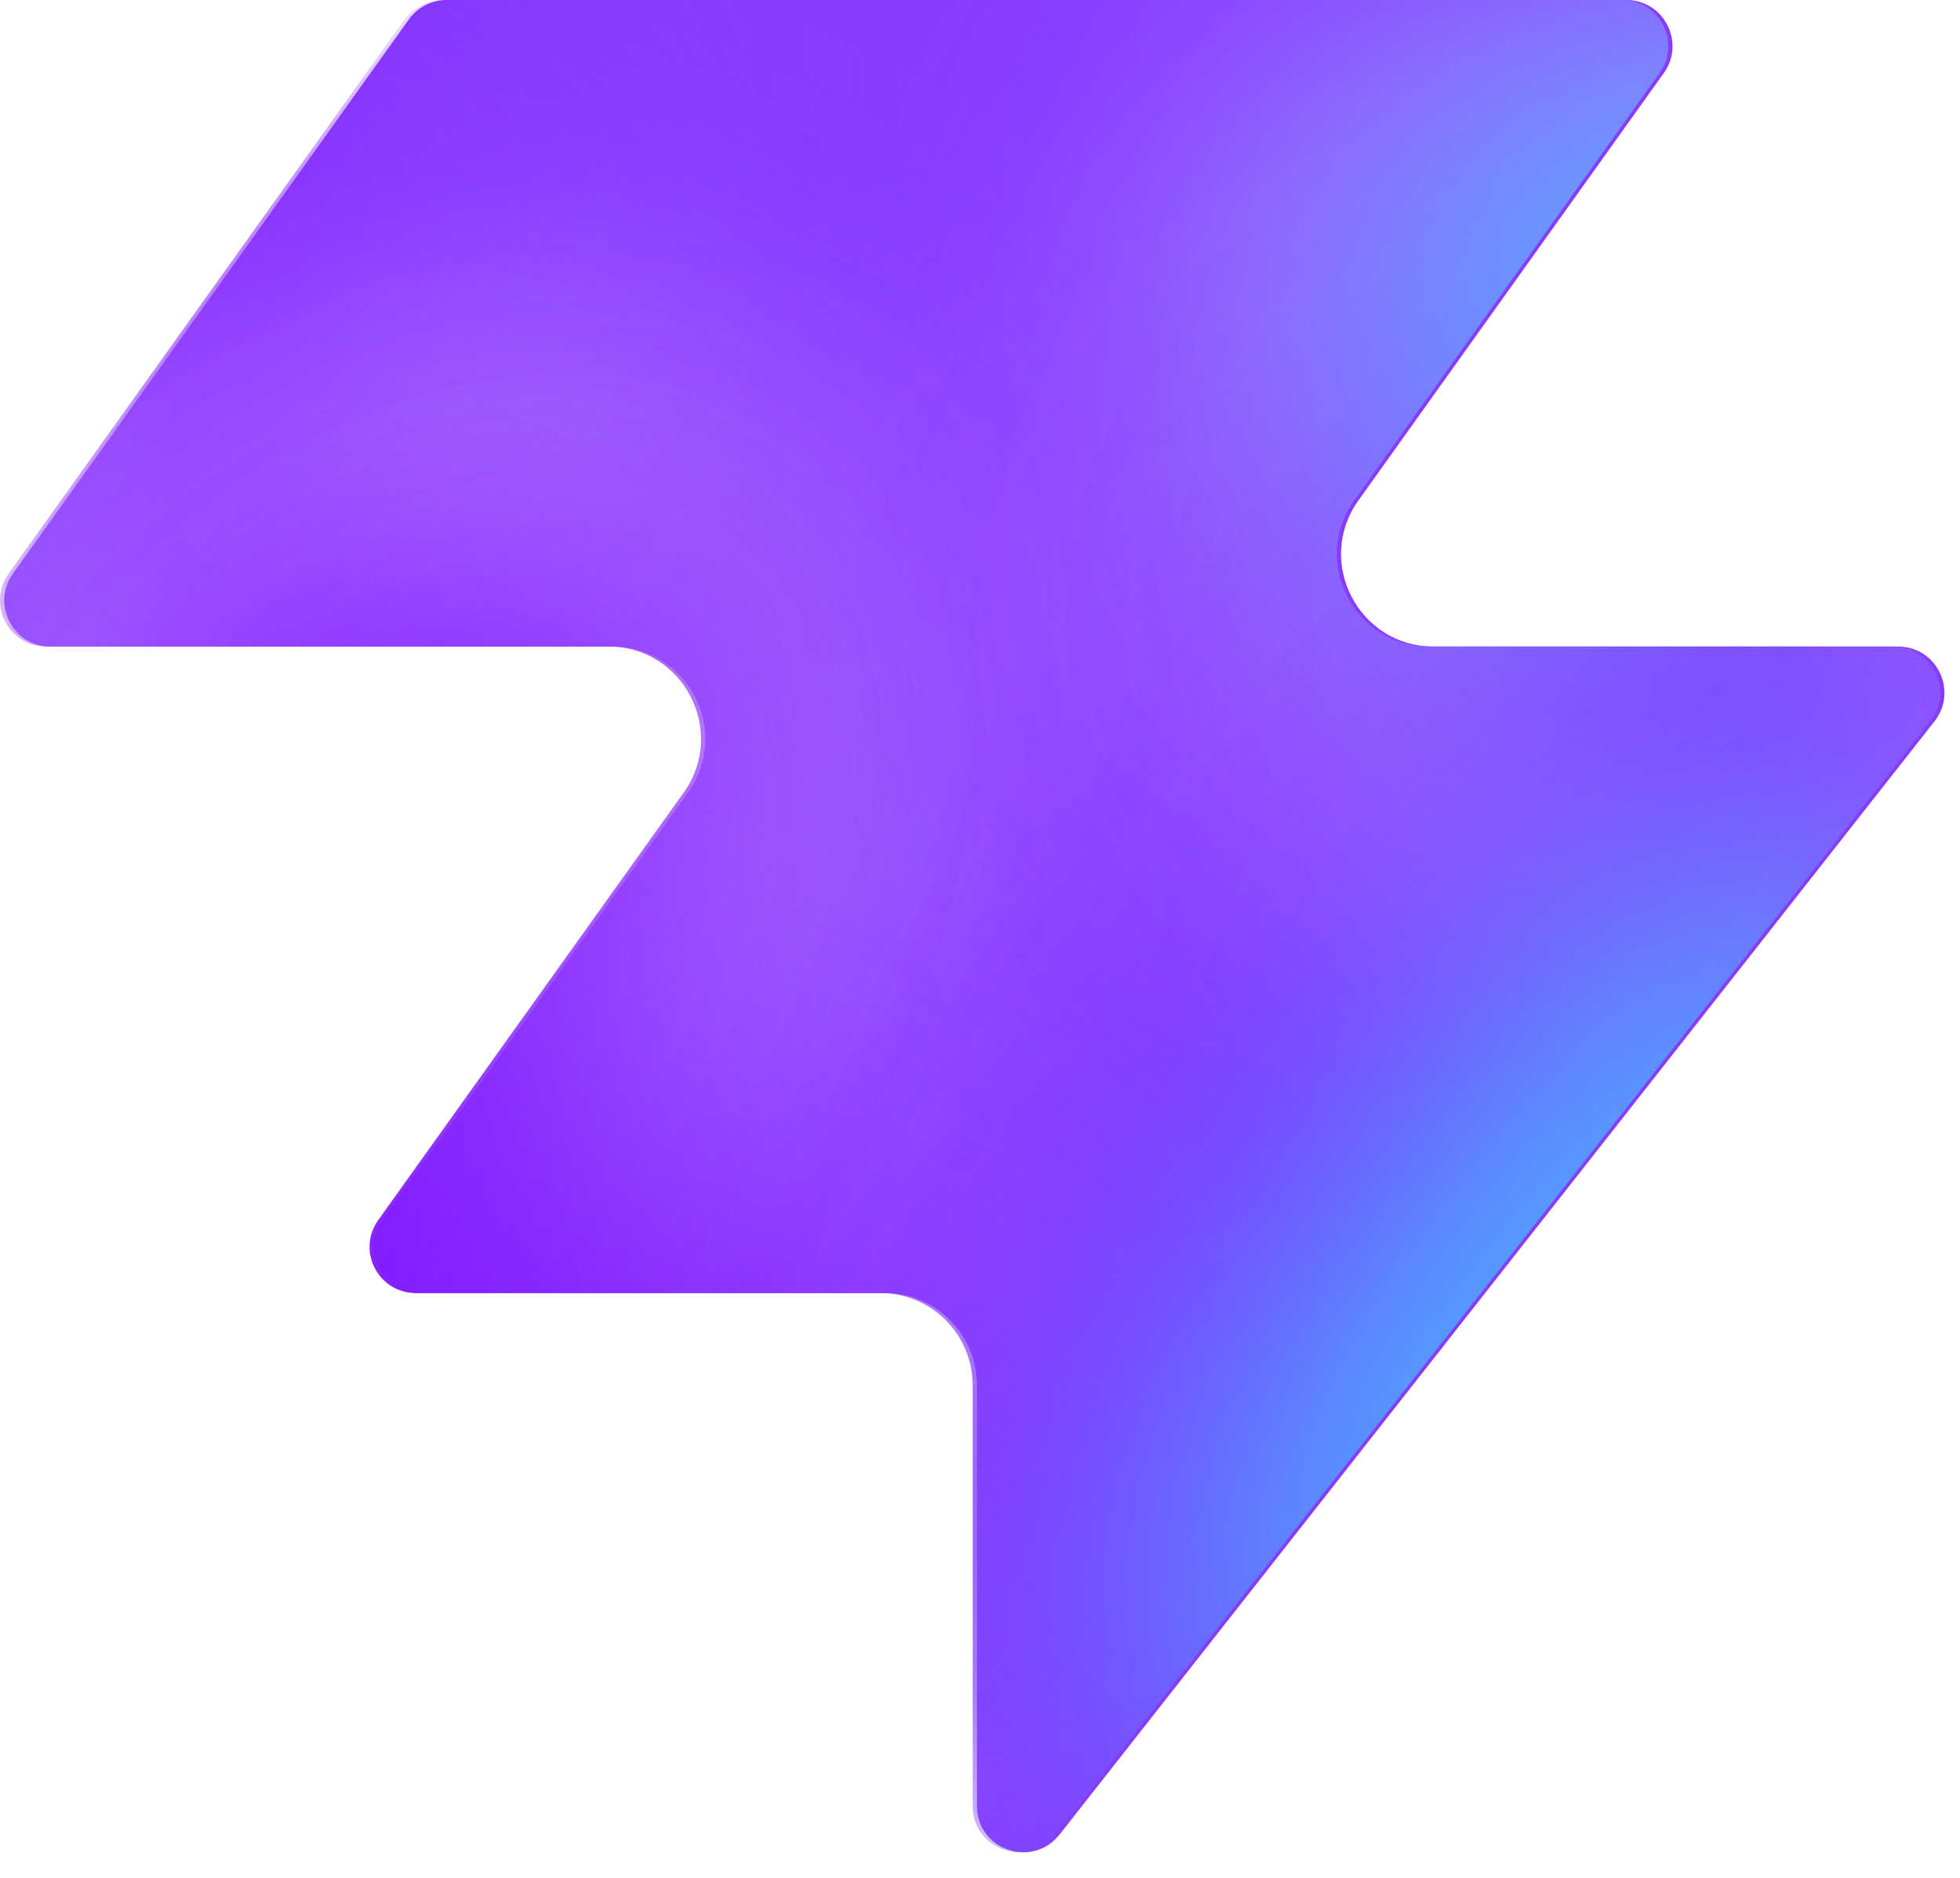
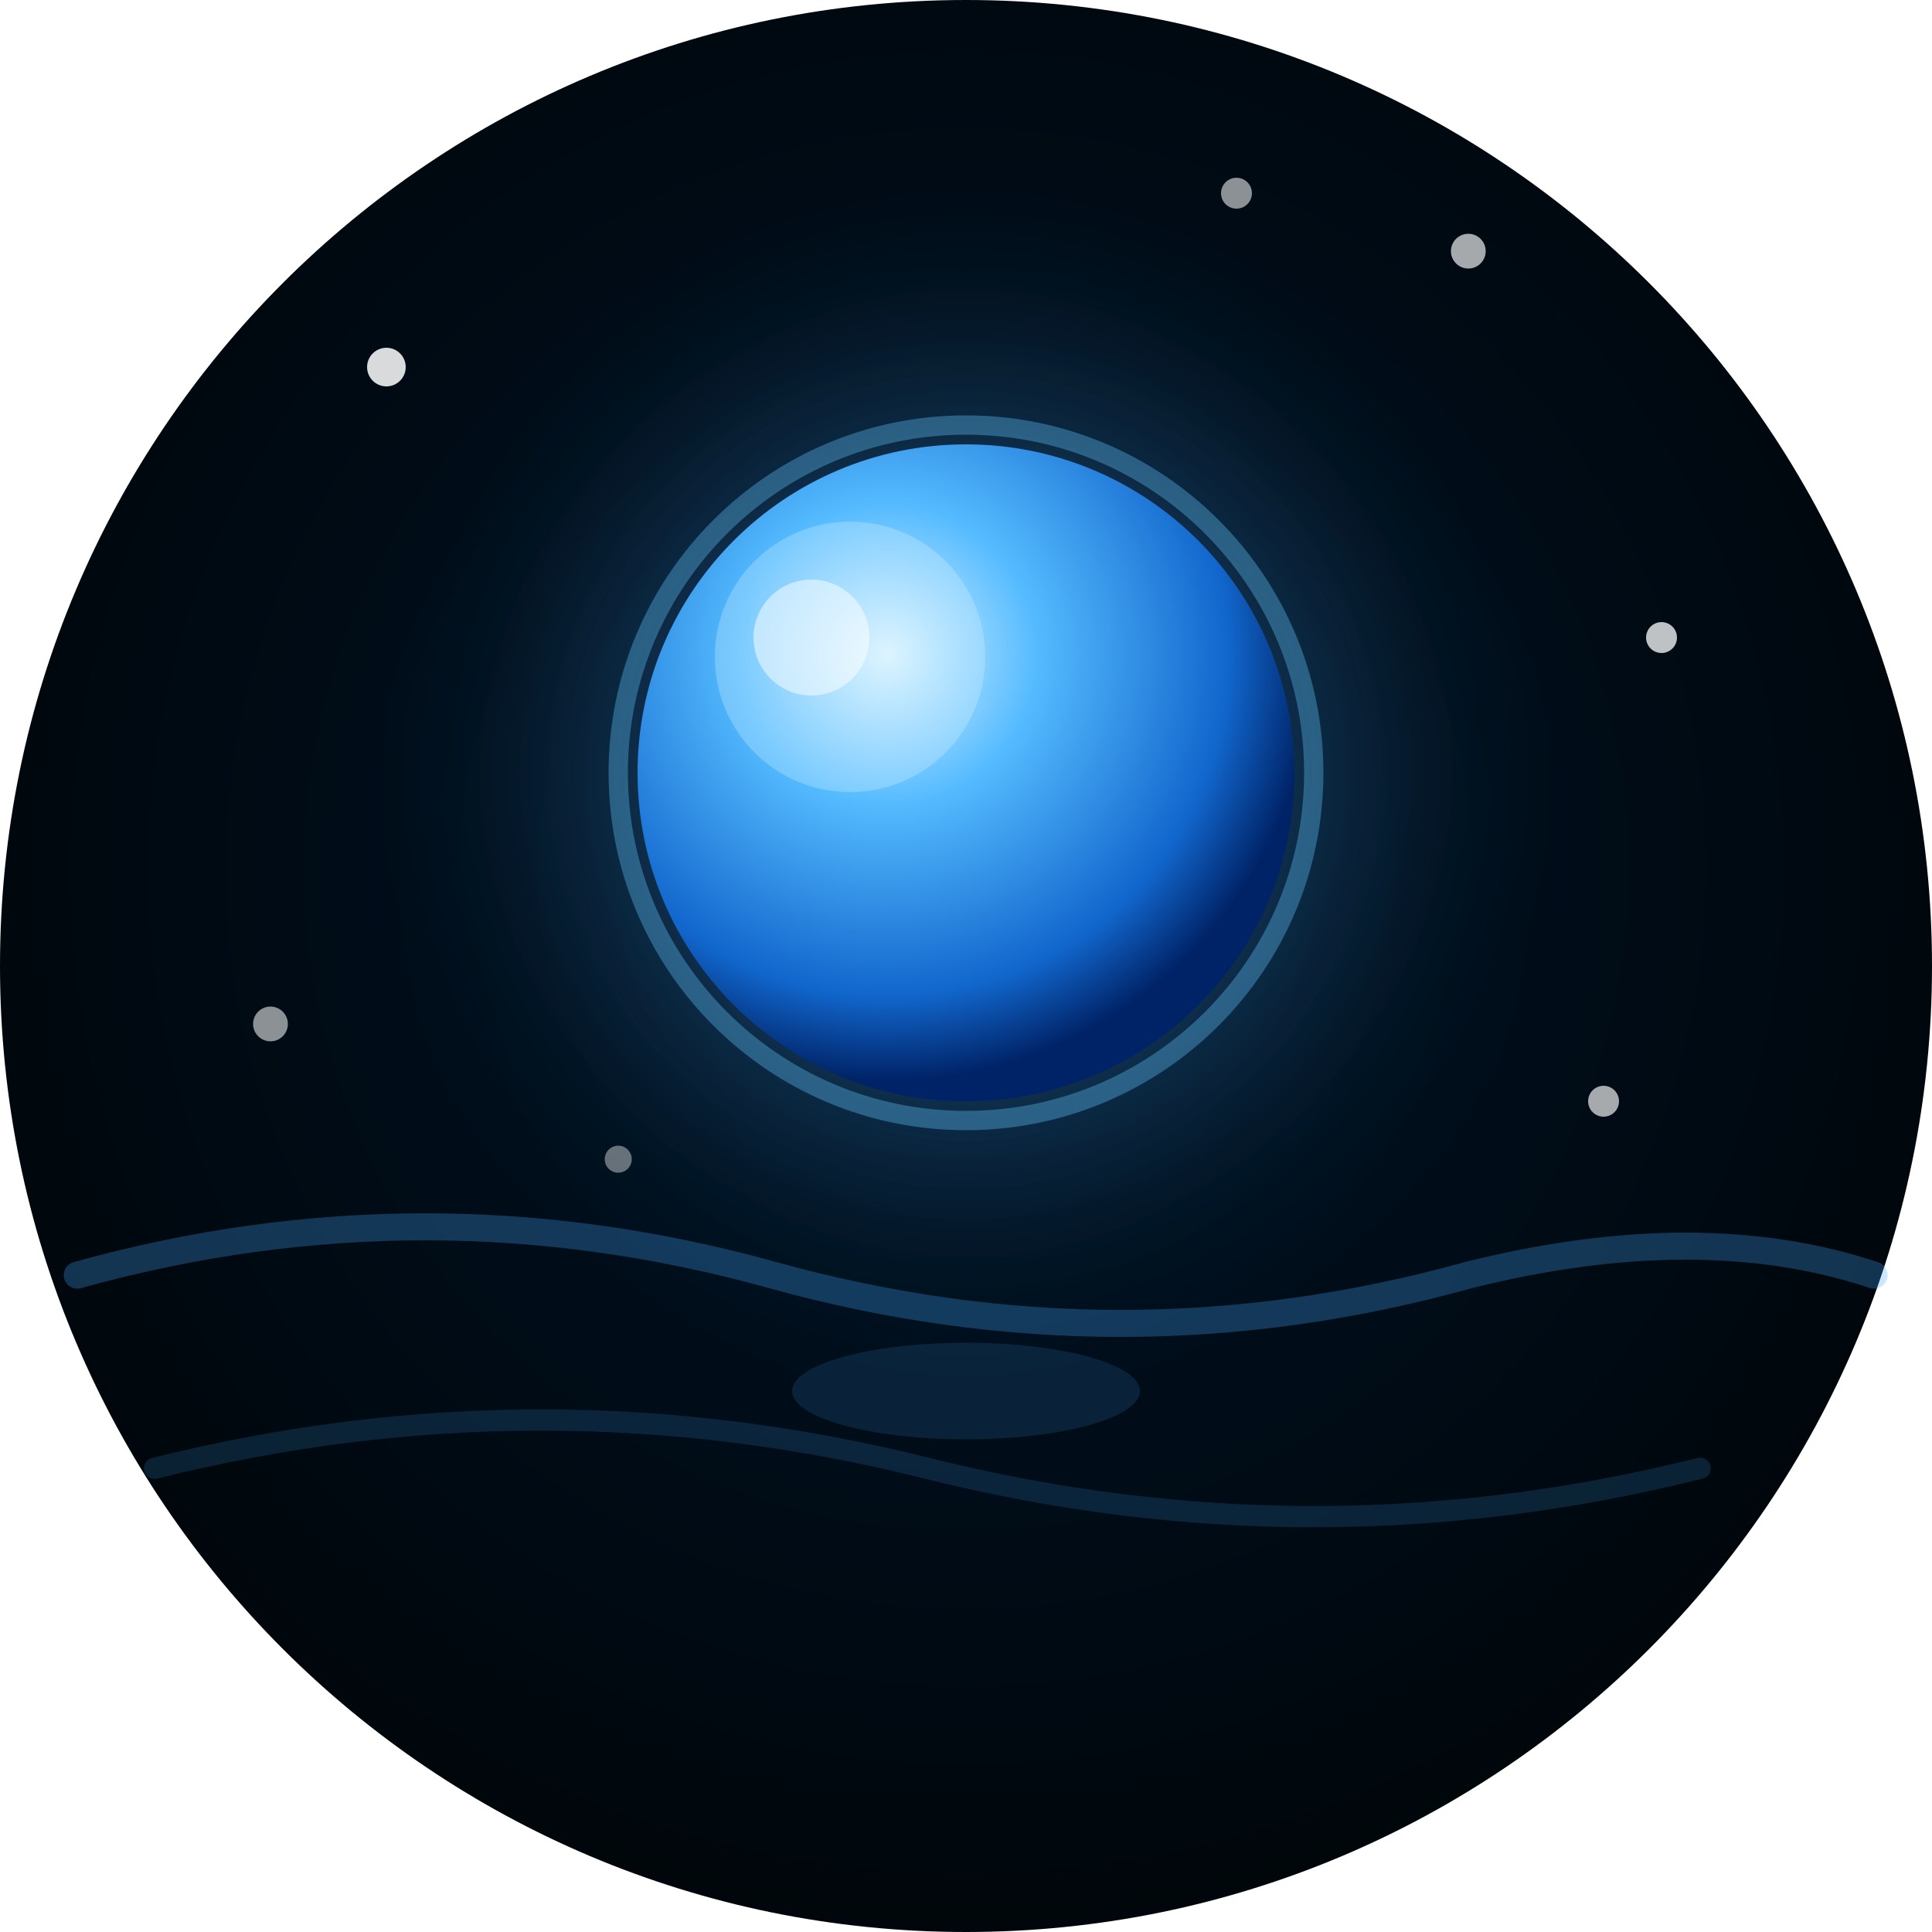
- <svg xmlns="http://www.w3.org/2000/svg" width="48" height="46" fill="none" viewBox="0 0 48 46">
-   <path fill="#863bff" d="M25.946 44.938c-.664.845-2.021.375-2.021-.698V33.937a2.26 2.26 0 0 0-2.262-2.262H10.287c-.92 0-1.456-1.04-.92-1.788l7.48-10.471c1.07-1.497 0-3.578-1.842-3.578H1.237c-.92 0-1.456-1.04-.92-1.788L10.013.474c.214-.297.556-.474.92-.474h28.894c.92 0 1.456 1.04.92 1.788l-7.48 10.471c-1.07 1.498 0 3.579 1.842 3.579h11.377c.943 0 1.473 1.088.89 1.83L25.947 44.94z" style="fill:#863bff;fill:color(display-p3 .525 .23 1);fill-opacity:1" />
-   <mask id="a" width="48" height="46" x="0" y="0" maskUnits="userSpaceOnUse" style="mask-type:alpha">
-     <path fill="#000" d="M25.842 44.938c-.664.844-2.021.375-2.021-.698V33.937a2.26 2.26 0 0 0-2.262-2.262H10.183c-.92 0-1.456-1.04-.92-1.788l7.48-10.471c1.07-1.498 0-3.579-1.842-3.579H1.133c-.92 0-1.456-1.04-.92-1.787L9.91.473c.214-.297.556-.474.92-.474h28.894c.92 0 1.456 1.04.92 1.788l-7.48 10.471c-1.07 1.498 0 3.578 1.842 3.578h11.377c.943 0 1.473 1.088.89 1.832L25.843 44.94z" style="fill:#000;fill-opacity:1" />
-   </mask>
-   <g mask="url(#a)">
-     <g filter="url(#b)">
-       <ellipse cx="5.508" cy="14.704" fill="#ede6ff" rx="5.508" ry="14.704" style="fill:#ede6ff;fill:color(display-p3 .927 .903 1);fill-opacity:1" transform="matrix(.00324 1 1 -.00324 -4.47 31.516)" />
-     </g>
-     <g filter="url(#c)">
-       <ellipse cx="10.399" cy="29.851" fill="#ede6ff" rx="10.399" ry="29.851" style="fill:#ede6ff;fill:color(display-p3 .927 .903 1);fill-opacity:1" transform="matrix(.00324 1 1 -.00324 -39.328 7.883)" />
-     </g>
-     <g filter="url(#d)">
-       <ellipse cx="5.508" cy="30.487" fill="#7e14ff" rx="5.508" ry="30.487" style="fill:#7e14ff;fill:color(display-p3 .492 .077 1);fill-opacity:1" transform="rotate(89.814 -25.913 -14.639)scale(1 -1)" />
-     </g>
-     <g filter="url(#e)">
-       <ellipse cx="5.508" cy="30.599" fill="#7e14ff" rx="5.508" ry="30.599" style="fill:#7e14ff;fill:color(display-p3 .492 .077 1);fill-opacity:1" transform="rotate(89.814 -32.644 -3.334)scale(1 -1)" />
-     </g>
-     <g filter="url(#f)">
-       <ellipse cx="5.508" cy="30.599" fill="#7e14ff" rx="5.508" ry="30.599" style="fill:#7e14ff;fill:color(display-p3 .492 .077 1);fill-opacity:1" transform="matrix(.00324 1 1 -.00324 -34.34 30.47)" />
-     </g>
-     <g filter="url(#g)">
-       <ellipse cx="14.072" cy="22.078" fill="#ede6ff" rx="14.072" ry="22.078" style="fill:#ede6ff;fill:color(display-p3 .927 .903 1);fill-opacity:1" transform="rotate(93.35 24.506 48.493)scale(-1 1)" />
-     </g>
-     <g filter="url(#h)">
-       <ellipse cx="3.47" cy="21.501" fill="#7e14ff" rx="3.47" ry="21.501" style="fill:#7e14ff;fill:color(display-p3 .492 .077 1);fill-opacity:1" transform="rotate(89.009 28.708 47.59)scale(-1 1)" />
-     </g>
-     <g filter="url(#i)">
-       <ellipse cx="3.47" cy="21.501" fill="#7e14ff" rx="3.47" ry="21.501" style="fill:#7e14ff;fill:color(display-p3 .492 .077 1);fill-opacity:1" transform="rotate(89.009 28.708 47.59)scale(-1 1)" />
-     </g>
-     <g filter="url(#j)">
-       <ellipse cx=".387" cy="8.972" fill="#7e14ff" rx="4.407" ry="29.108" style="fill:#7e14ff;fill:color(display-p3 .492 .077 1);fill-opacity:1" transform="rotate(39.51 .387 8.972)" />
-     </g>
-     <g filter="url(#k)">
-       <ellipse cx="47.523" cy="-6.092" fill="#7e14ff" rx="4.407" ry="29.108" style="fill:#7e14ff;fill:color(display-p3 .492 .077 1);fill-opacity:1" transform="rotate(37.892 47.523 -6.092)" />
-     </g>
-     <g filter="url(#l)">
-       <ellipse cx="41.412" cy="6.333" fill="#47bfff" rx="5.971" ry="9.665" style="fill:#47bfff;fill:color(display-p3 .28 .748 1);fill-opacity:1" transform="rotate(37.892 41.412 6.333)" />
-     </g>
-     <g filter="url(#m)">
-       <ellipse cx="-1.879" cy="38.332" fill="#7e14ff" rx="4.407" ry="29.108" style="fill:#7e14ff;fill:color(display-p3 .492 .077 1);fill-opacity:1" transform="rotate(37.892 -1.88 38.332)" />
-     </g>
-     <g filter="url(#n)">
-       <ellipse cx="-1.879" cy="38.332" fill="#7e14ff" rx="4.407" ry="29.108" style="fill:#7e14ff;fill:color(display-p3 .492 .077 1);fill-opacity:1" transform="rotate(37.892 -1.88 38.332)" />
-     </g>
-     <g filter="url(#o)">
-       <ellipse cx="35.651" cy="29.907" fill="#7e14ff" rx="4.407" ry="29.108" style="fill:#7e14ff;fill:color(display-p3 .492 .077 1);fill-opacity:1" transform="rotate(37.892 35.651 29.907)" />
-     </g>
-     <g filter="url(#p)">
-       <ellipse cx="38.418" cy="32.4" fill="#47bfff" rx="5.971" ry="15.297" style="fill:#47bfff;fill:color(display-p3 .28 .748 1);fill-opacity:1" transform="rotate(37.892 38.418 32.4)" />
-     </g>
-   </g>
+ <svg xmlns="http://www.w3.org/2000/svg" viewBox="0 0 100 100">
  <defs>
-     <filter id="b" width="60.045" height="41.654" x="-19.77" y="16.149" color-interpolation-filters="sRGB" filterUnits="userSpaceOnUse">
-       <feFlood flood-opacity="0" result="BackgroundImageFix" />
-       <feBlend in="SourceGraphic" in2="BackgroundImageFix" result="shape" />
-       <feGaussianBlur result="effect1_foregroundBlur_2002_17158" stdDeviation="7.659" />
-     </filter>
-     <filter id="c" width="90.34" height="51.437" x="-54.613" y="-7.533" color-interpolation-filters="sRGB" filterUnits="userSpaceOnUse">
-       <feFlood flood-opacity="0" result="BackgroundImageFix" />
-       <feBlend in="SourceGraphic" in2="BackgroundImageFix" result="shape" />
-       <feGaussianBlur result="effect1_foregroundBlur_2002_17158" stdDeviation="7.659" />
-     </filter>
-     <filter id="d" width="79.355" height="29.4" x="-49.64" y="2.03" color-interpolation-filters="sRGB" filterUnits="userSpaceOnUse">
-       <feFlood flood-opacity="0" result="BackgroundImageFix" />
-       <feBlend in="SourceGraphic" in2="BackgroundImageFix" result="shape" />
-       <feGaussianBlur result="effect1_foregroundBlur_2002_17158" stdDeviation="4.596" />
-     </filter>
-     <filter id="e" width="79.579" height="29.4" x="-45.045" y="20.029" color-interpolation-filters="sRGB" filterUnits="userSpaceOnUse">
-       <feFlood flood-opacity="0" result="BackgroundImageFix" />
-       <feBlend in="SourceGraphic" in2="BackgroundImageFix" result="shape" />
-       <feGaussianBlur result="effect1_foregroundBlur_2002_17158" stdDeviation="4.596" />
-     </filter>
-     <filter id="f" width="79.579" height="29.4" x="-43.513" y="21.178" color-interpolation-filters="sRGB" filterUnits="userSpaceOnUse">
-       <feFlood flood-opacity="0" result="BackgroundImageFix" />
-       <feBlend in="SourceGraphic" in2="BackgroundImageFix" result="shape" />
-       <feGaussianBlur result="effect1_foregroundBlur_2002_17158" stdDeviation="4.596" />
-     </filter>
-     <filter id="g" width="74.749" height="58.852" x="15.756" y="-17.901" color-interpolation-filters="sRGB" filterUnits="userSpaceOnUse">
-       <feFlood flood-opacity="0" result="BackgroundImageFix" />
-       <feBlend in="SourceGraphic" in2="BackgroundImageFix" result="shape" />
-       <feGaussianBlur result="effect1_foregroundBlur_2002_17158" stdDeviation="7.659" />
-     </filter>
-     <filter id="h" width="61.377" height="25.362" x="23.548" y="2.284" color-interpolation-filters="sRGB" filterUnits="userSpaceOnUse">
-       <feFlood flood-opacity="0" result="BackgroundImageFix" />
-       <feBlend in="SourceGraphic" in2="BackgroundImageFix" result="shape" />
-       <feGaussianBlur result="effect1_foregroundBlur_2002_17158" stdDeviation="4.596" />
-     </filter>
-     <filter id="i" width="61.377" height="25.362" x="23.548" y="2.284" color-interpolation-filters="sRGB" filterUnits="userSpaceOnUse">
-       <feFlood flood-opacity="0" result="BackgroundImageFix" />
-       <feBlend in="SourceGraphic" in2="BackgroundImageFix" result="shape" />
-       <feGaussianBlur result="effect1_foregroundBlur_2002_17158" stdDeviation="4.596" />
-     </filter>
-     <filter id="j" width="56.045" height="63.649" x="-27.636" y="-22.853" color-interpolation-filters="sRGB" filterUnits="userSpaceOnUse">
-       <feFlood flood-opacity="0" result="BackgroundImageFix" />
-       <feBlend in="SourceGraphic" in2="BackgroundImageFix" result="shape" />
-       <feGaussianBlur result="effect1_foregroundBlur_2002_17158" stdDeviation="4.596" />
-     </filter>
-     <filter id="k" width="54.814" height="64.646" x="20.116" y="-38.415" color-interpolation-filters="sRGB" filterUnits="userSpaceOnUse">
-       <feFlood flood-opacity="0" result="BackgroundImageFix" />
-       <feBlend in="SourceGraphic" in2="BackgroundImageFix" result="shape" />
-       <feGaussianBlur result="effect1_foregroundBlur_2002_17158" stdDeviation="4.596" />
-     </filter>
-     <filter id="l" width="33.541" height="35.313" x="24.641" y="-11.323" color-interpolation-filters="sRGB" filterUnits="userSpaceOnUse">
-       <feFlood flood-opacity="0" result="BackgroundImageFix" />
-       <feBlend in="SourceGraphic" in2="BackgroundImageFix" result="shape" />
-       <feGaussianBlur result="effect1_foregroundBlur_2002_17158" stdDeviation="4.596" />
-     </filter>
-     <filter id="m" width="54.814" height="64.646" x="-29.286" y="6.009" color-interpolation-filters="sRGB" filterUnits="userSpaceOnUse">
-       <feFlood flood-opacity="0" result="BackgroundImageFix" />
-       <feBlend in="SourceGraphic" in2="BackgroundImageFix" result="shape" />
-       <feGaussianBlur result="effect1_foregroundBlur_2002_17158" stdDeviation="4.596" />
-     </filter>
-     <filter id="n" width="54.814" height="64.646" x="-29.286" y="6.009" color-interpolation-filters="sRGB" filterUnits="userSpaceOnUse">
-       <feFlood flood-opacity="0" result="BackgroundImageFix" />
-       <feBlend in="SourceGraphic" in2="BackgroundImageFix" result="shape" />
-       <feGaussianBlur result="effect1_foregroundBlur_2002_17158" stdDeviation="4.596" />
-     </filter>
-     <filter id="o" width="54.814" height="64.646" x="8.244" y="-2.416" color-interpolation-filters="sRGB" filterUnits="userSpaceOnUse">
-       <feFlood flood-opacity="0" result="BackgroundImageFix" />
-       <feBlend in="SourceGraphic" in2="BackgroundImageFix" result="shape" />
-       <feGaussianBlur result="effect1_foregroundBlur_2002_17158" stdDeviation="4.596" />
-     </filter>
-     <filter id="p" width="39.409" height="43.623" x="18.713" y="10.588" color-interpolation-filters="sRGB" filterUnits="userSpaceOnUse">
-       <feFlood flood-opacity="0" result="BackgroundImageFix" />
-       <feBlend in="SourceGraphic" in2="BackgroundImageFix" result="shape" />
-       <feGaussianBlur result="effect1_foregroundBlur_2002_17158" stdDeviation="4.596" />
+     <radialGradient id="bg" cx="50%" cy="45%" r="60%">
+       <stop offset="0%" stop-color="#001428" />
+       <stop offset="100%" stop-color="#000508" />
+     </radialGradient>
+     <radialGradient id="orbGrad" cx="38%" cy="32%" r="65%">
+       <stop offset="0%" stop-color="#ddf4ff" />
+       <stop offset="35%" stop-color="#55bbff" />
+       <stop offset="80%" stop-color="#1166cc" />
+       <stop offset="100%" stop-color="#002266" />
+     </radialGradient>
+     <radialGradient id="glowGrad" cx="50%" cy="50%" r="50%">
+       <stop offset="0%" stop-color="#44aaff" stop-opacity="0.55" />
+       <stop offset="100%" stop-color="#44aaff" stop-opacity="0" />
+     </radialGradient>
+     <filter id="gf" x="-50%" y="-50%" width="200%" height="200%">
+       <feGaussianBlur stdDeviation="4" />
    </filter>
  </defs>
+   <circle cx="50" cy="50" r="50" fill="url(#bg)" />
+   <circle cx="50" cy="40" r="26" fill="url(#glowGrad)" filter="url(#gf)" />
+   <circle cx="50" cy="40" r="18" fill="none" stroke="rgba(100,200,255,0.35)" stroke-width="1" />
+   <circle cx="50" cy="40" r="17" fill="url(#orbGrad)" />
+   <circle cx="44" cy="34" r="7" fill="rgba(220,245,255,0.28)" />
+   <circle cx="42" cy="33" r="3" fill="rgba(255,255,255,0.50)" />
+   <circle cx="20" cy="19" r="1" fill="rgba(255,255,255,0.85)" />
+   <circle cx="76" cy="13" r="0.9" fill="rgba(255,255,255,0.65)" />
+   <circle cx="86" cy="33" r="0.8" fill="rgba(255,255,255,0.75)" />
+   <circle cx="14" cy="53" r="0.9" fill="rgba(255,255,255,0.55)" />
+   <circle cx="83" cy="57" r="0.8" fill="rgba(255,255,255,0.65)" />
+   <circle cx="64" cy="10" r="0.8" fill="rgba(255,255,255,0.55)" />
+   <circle cx="32" cy="60" r="0.7" fill="rgba(255,255,255,0.40)" />
+   <path d="M4 66 Q22 61 40 66 Q58 71 76 66 Q88 63 97 66" fill="none" stroke="rgba(68,170,255,0.28)" stroke-width="1.4" stroke-linecap="round" />
+   <path d="M8 76 Q28 71 48 76 Q68 81 88 76" fill="none" stroke="rgba(68,170,255,0.16)" stroke-width="1.1" stroke-linecap="round" />
+   <ellipse cx="50" cy="72" rx="9" ry="2.5" fill="rgba(68,170,255,0.14)" />
</svg>
